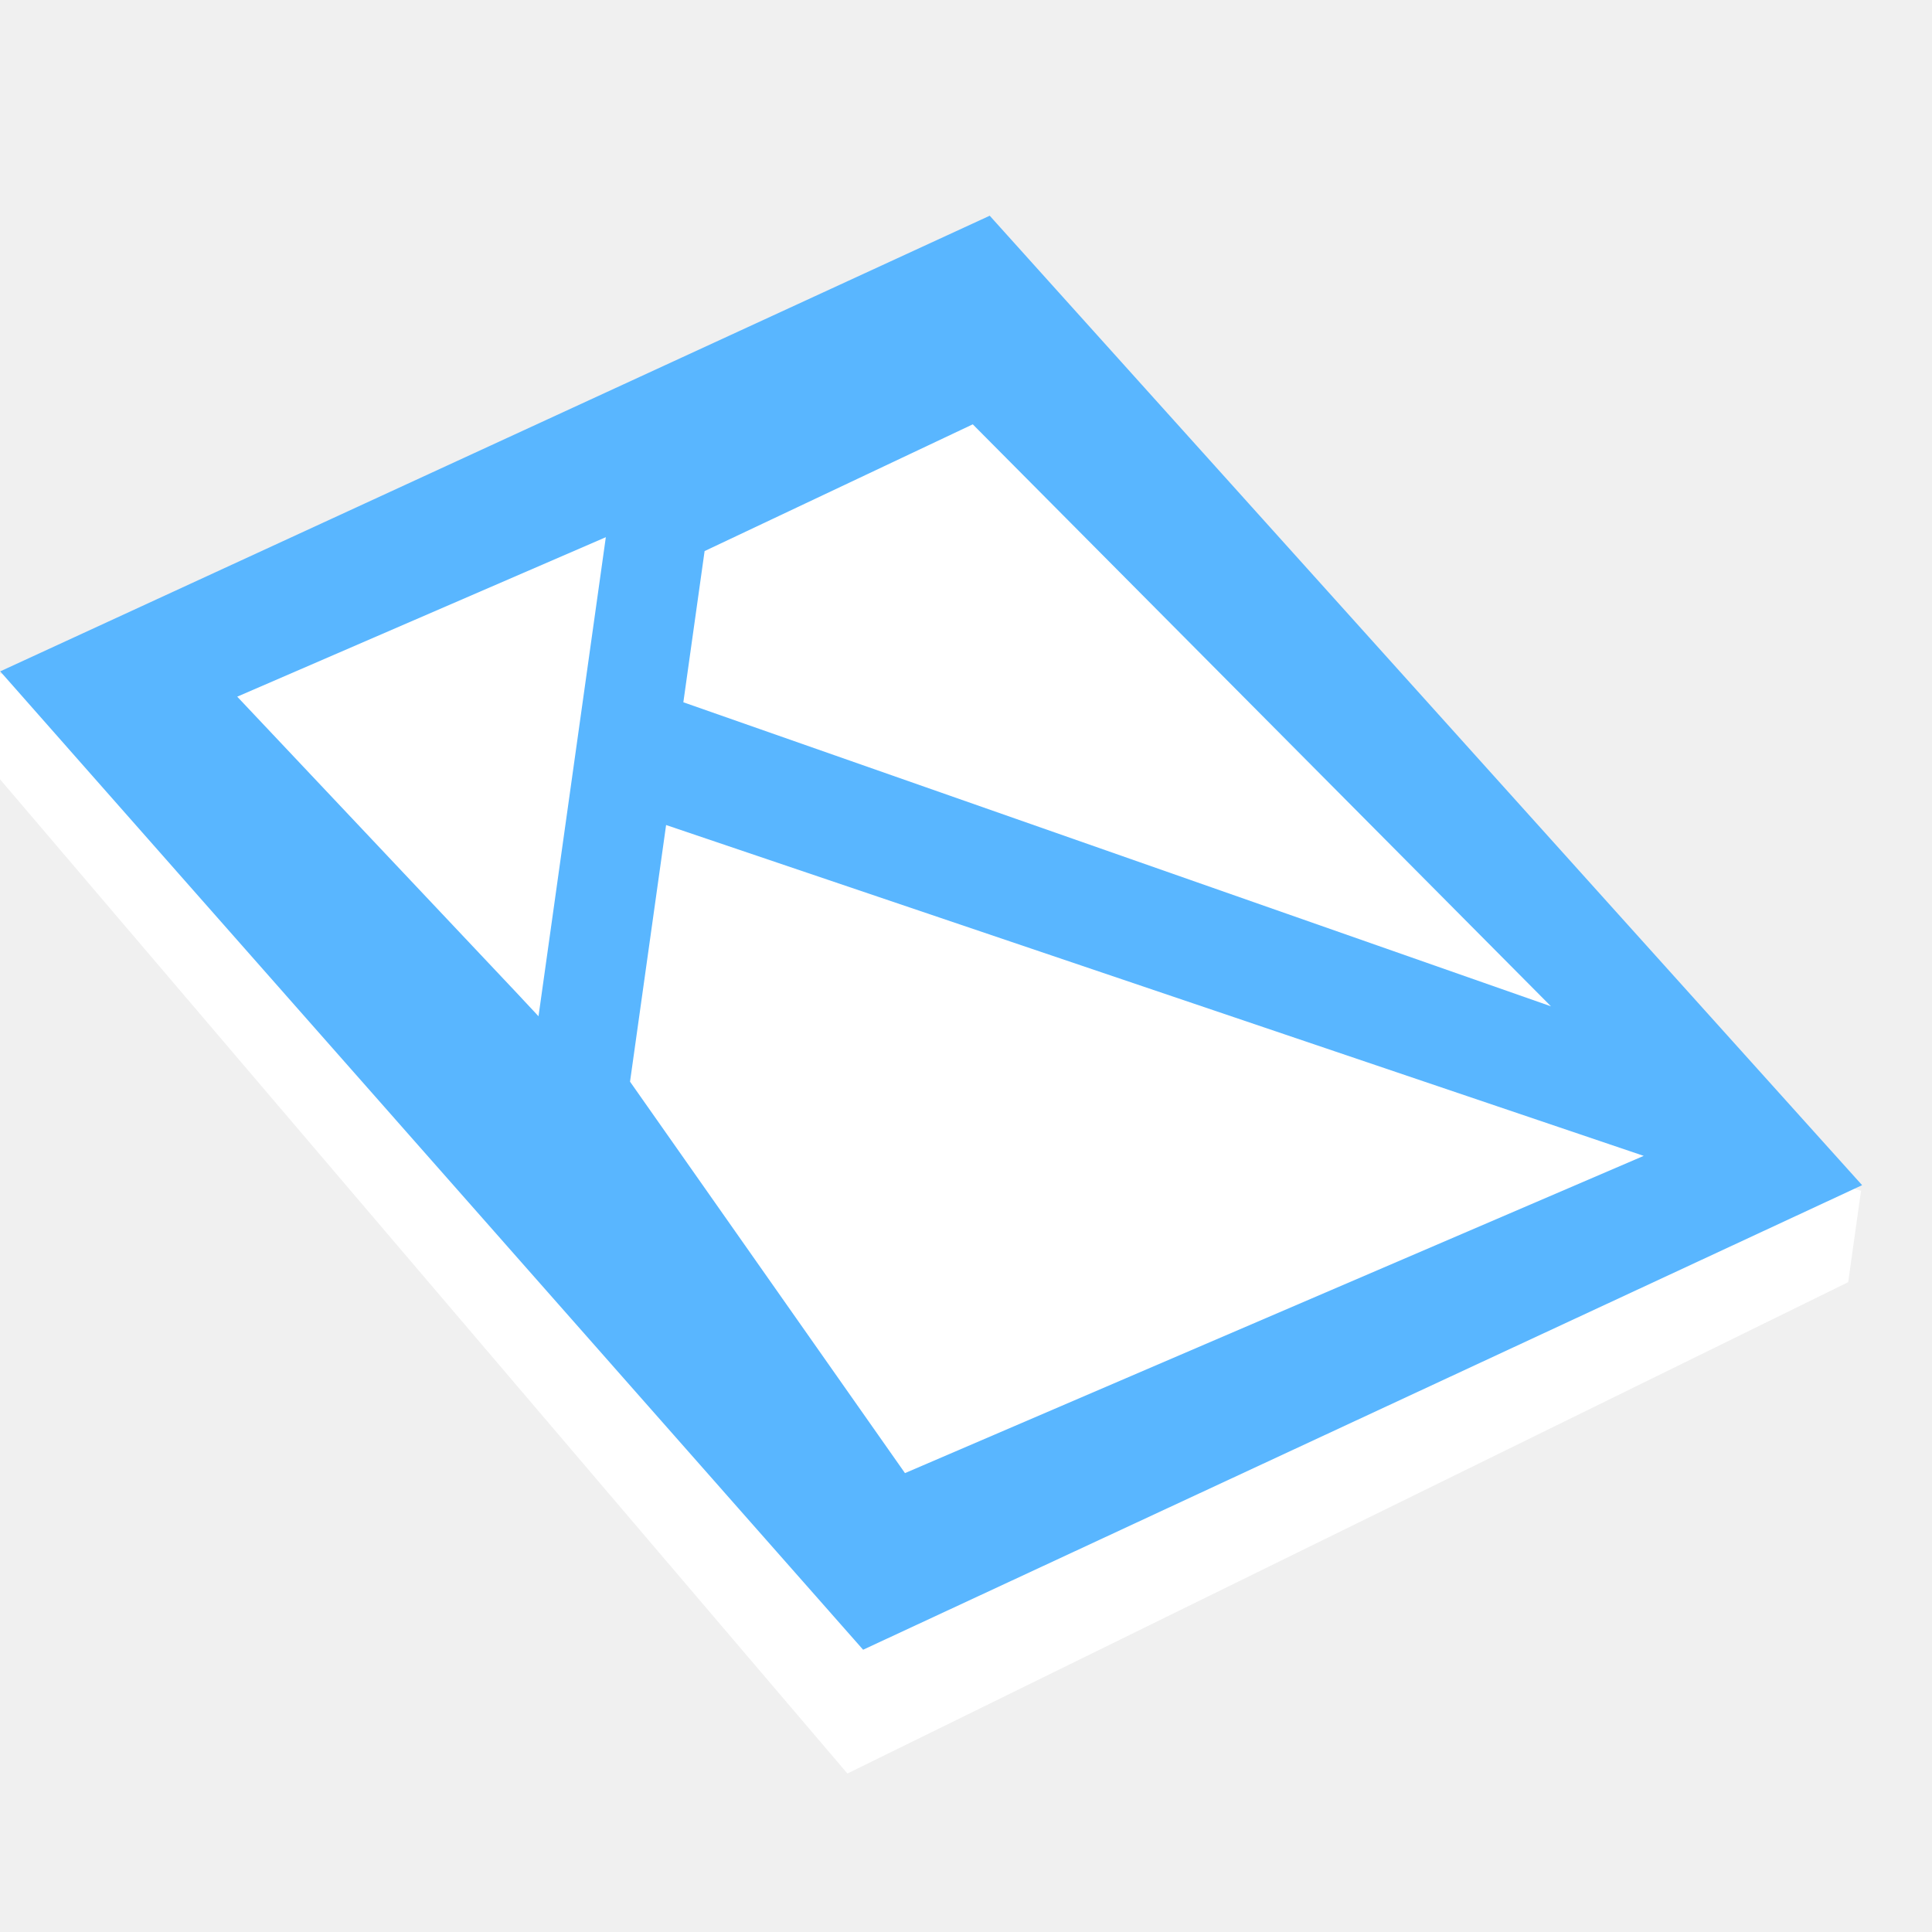
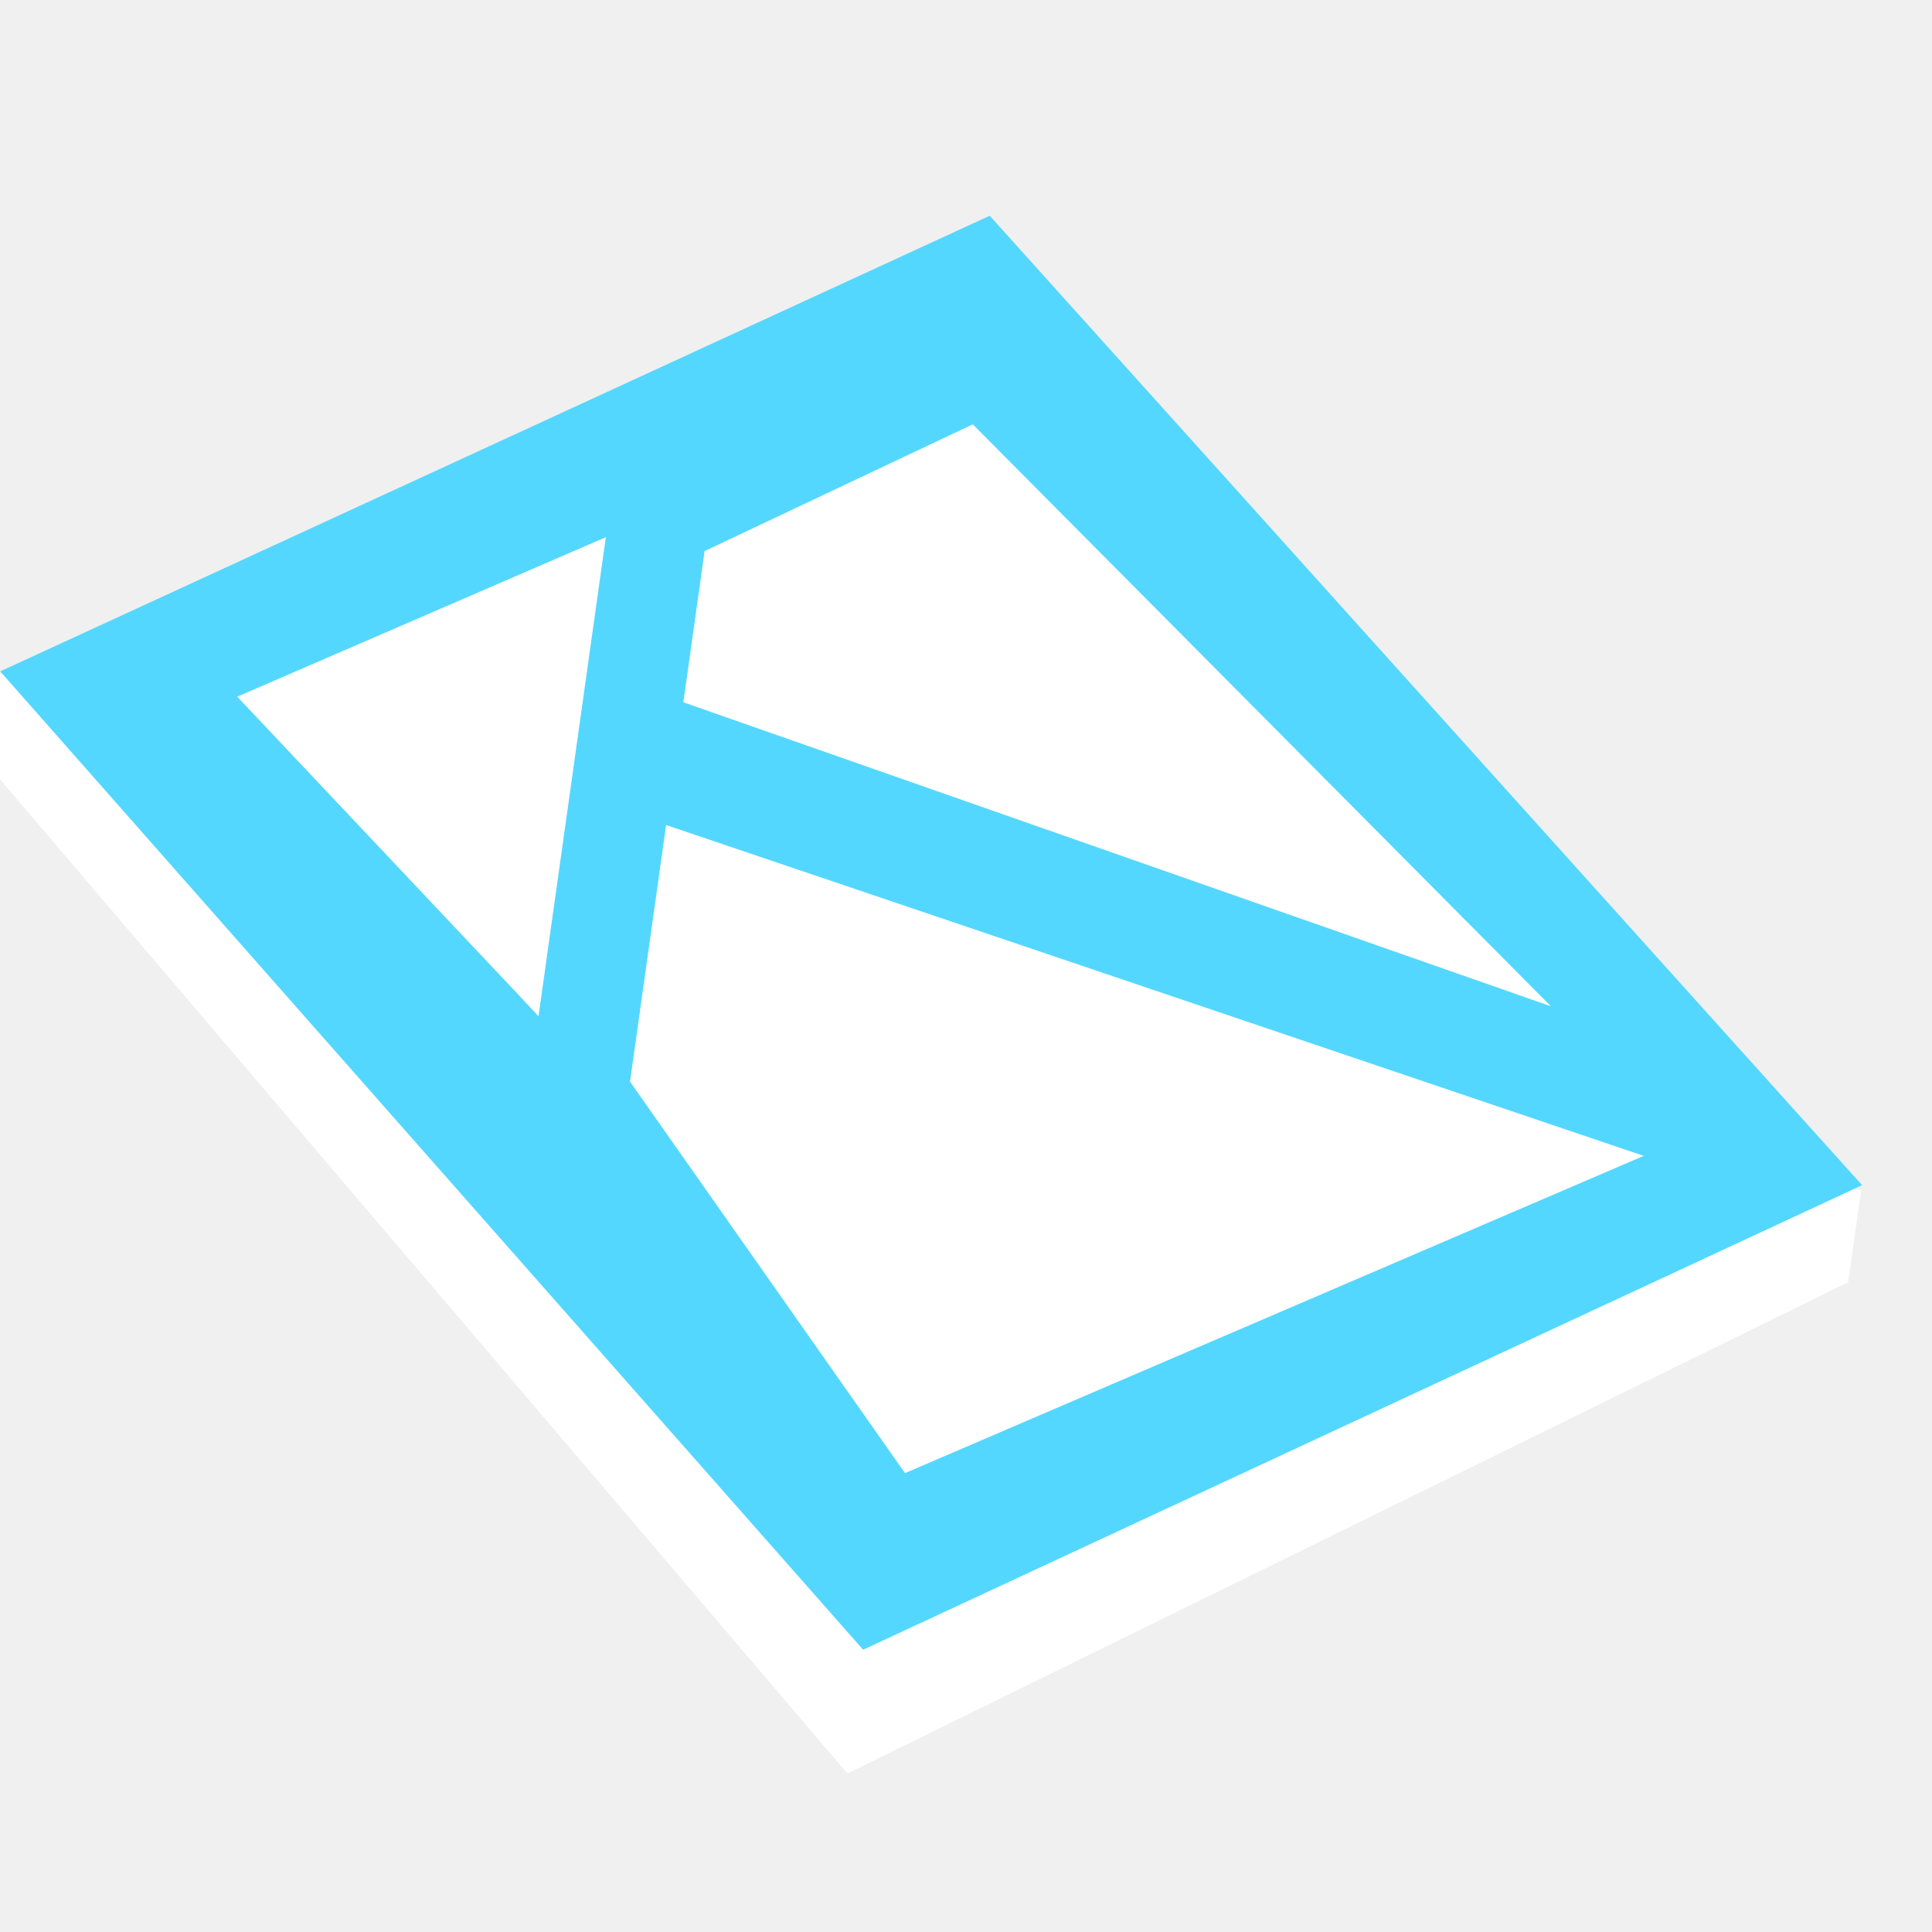
<svg xmlns="http://www.w3.org/2000/svg" width="40" height="40" viewBox="0 0 40 40" role="img" aria-label="District icon">
  <g transform="translate(20 20) rotate(8) scale(1.18) translate(-20 -20)">
    <path d="M733.5-302.422l17.411 15.436L767.1-297.967v-1.62l-33.595-4.44Z" transform="translate(-731 321.306)" fill="#ffffff" />
-     <path d="M1223.5-1133.647l17.382 14.892 16.223-10.511-17.525-14.714Z" transform="translate(-1221 1150.886)" fill="#59b6ff" />
+     <path d="M1223.5-1133.647l17.382 14.892 16.223-10.511-17.525-14.714Z" transform="translate(-1221 1150.886)" fill="#54D7FF" />
    <path d="M11.695-90.083v-8.488L5.68-94.9l5.561 4.45Z" transform="translate(1 112)" fill="#ffffff" />
    <path d="M13.445-89.17v-4.547l17.794 3.361L19.178-83.04Z" transform="translate(1 112)" fill="#ffffff" />
    <path d="M13.445-98.571l4.35-2.857 11.467 8.7-15.817-3.164Z" transform="translate(1 112)" fill="#ffffff" />
  </g>
</svg>
